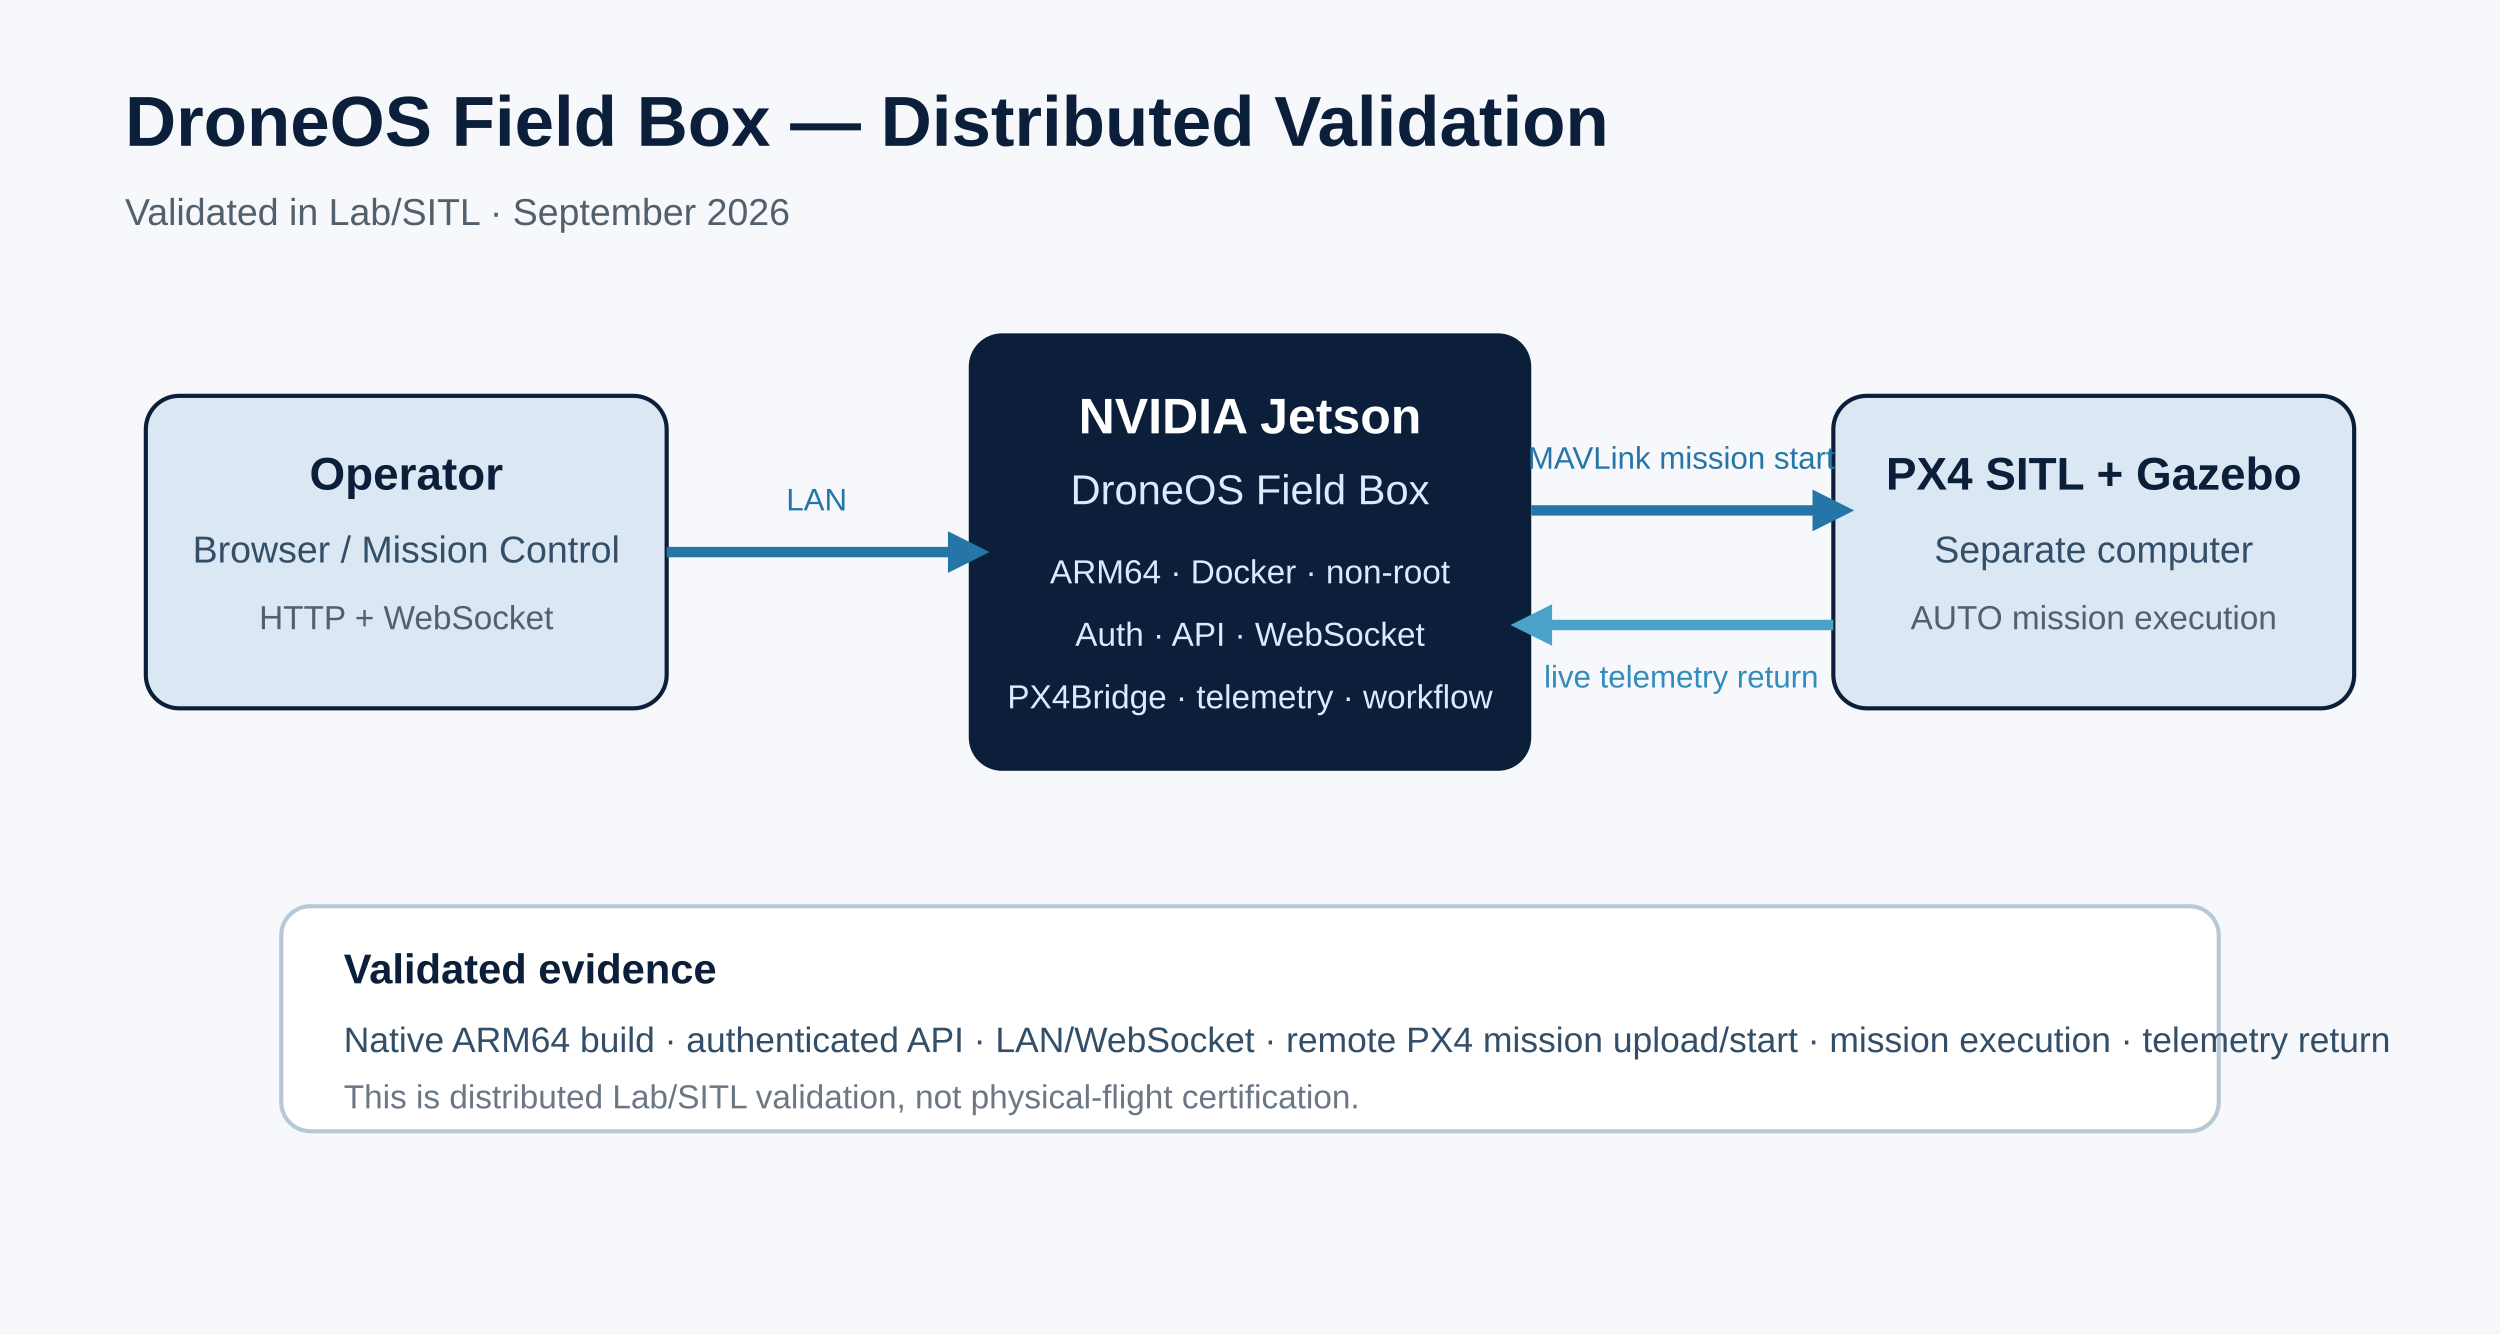
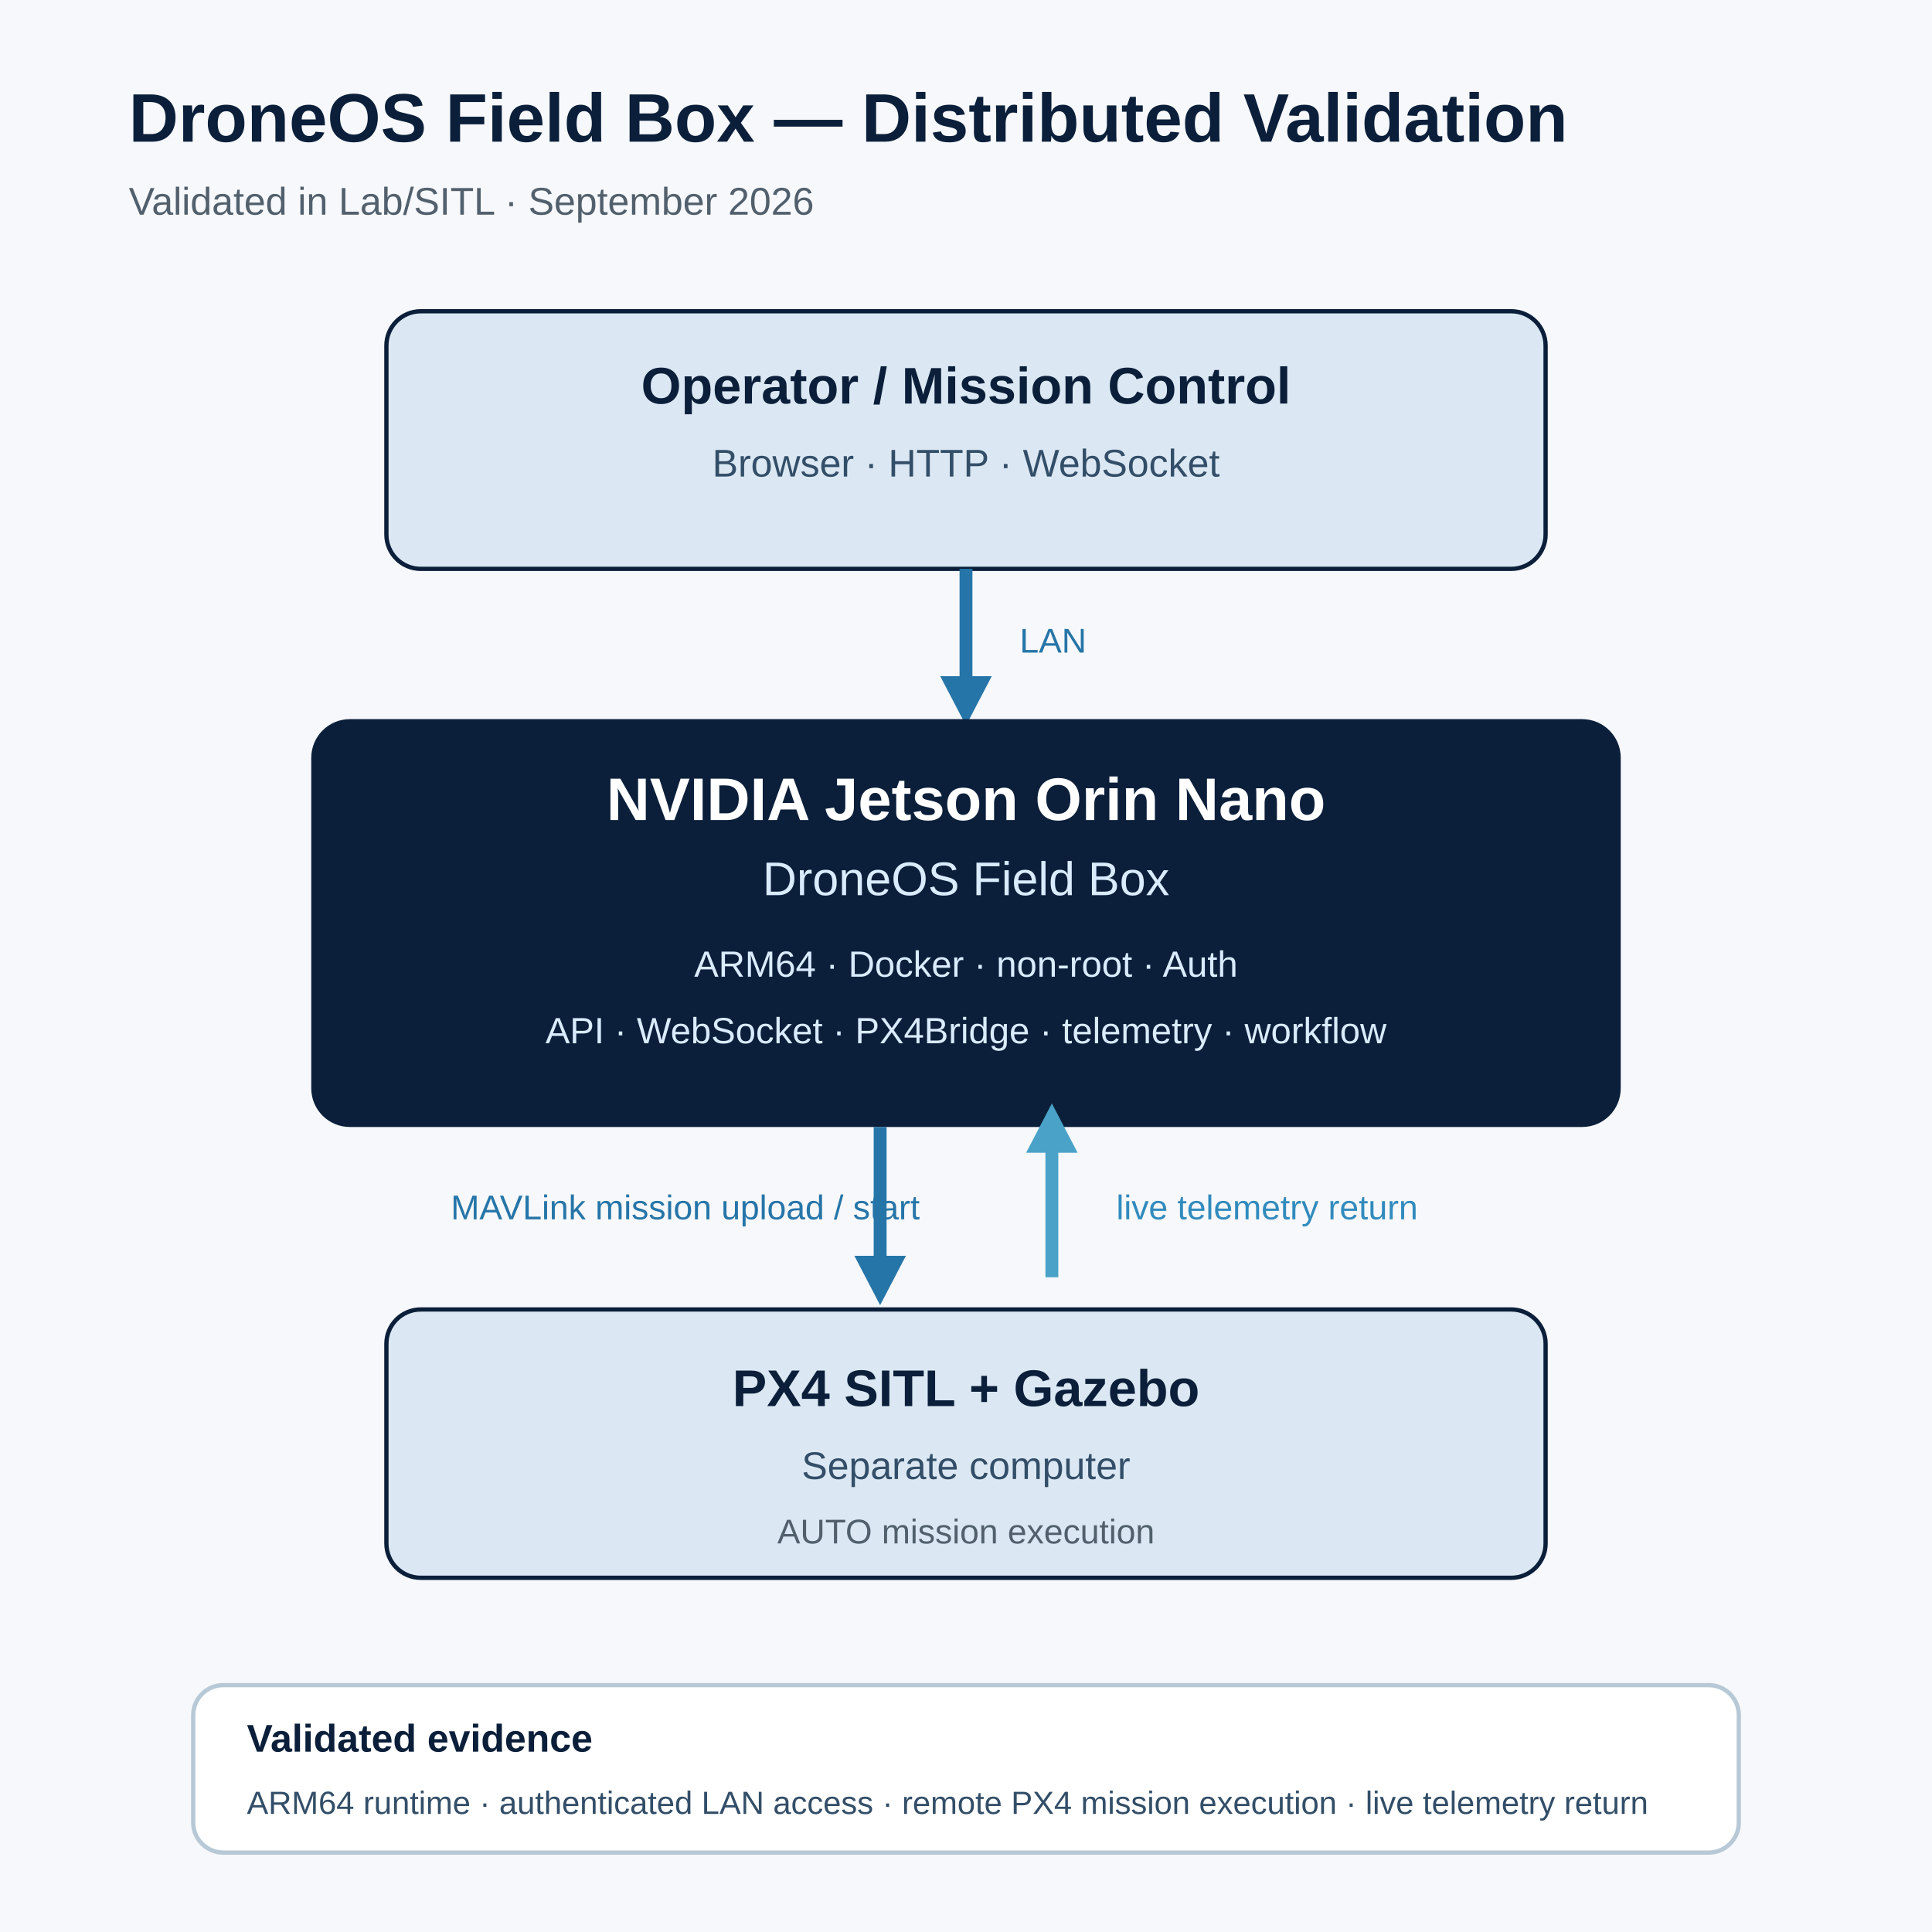
- <svg xmlns="http://www.w3.org/2000/svg" width="1200" height="640" viewBox="0 0 1200 640">
-   <rect width="1200" height="640" fill="#f6f8fb" />
-   <text x="60" y="70" font-family="Arial, Helvetica, sans-serif" font-size="34" font-weight="700" fill="#0b1f3a">DroneOS Field Box — Distributed Validation</text>
-   <text x="60" y="108" font-family="Arial, Helvetica, sans-serif" font-size="18" fill="#52606d">Validated in Lab/SITL · September 2026</text>
+ <svg xmlns="http://www.w3.org/2000/svg" width="900" height="900" viewBox="0 0 900 900" role="img" aria-labelledby="title desc">
+   <rect width="900" height="900" fill="#f6f8fb" />
  <g font-family="Arial, Helvetica, sans-serif">
-     <rect x="70" y="190" width="250" height="150" rx="16" fill="#dbe8f3" stroke="#0b1f3a" stroke-width="2" />
-     <text x="195" y="235" text-anchor="middle" font-size="22" font-weight="700" fill="#0b1f3a">Operator</text>
-     <text x="195" y="270" text-anchor="middle" font-size="18" fill="#334e68">Browser / Mission Control</text>
-     <text x="195" y="302" text-anchor="middle" font-size="16" fill="#52606d">HTTP + WebSocket</text>
-     <rect x="465" y="160" width="270" height="210" rx="16" fill="#0b1f3a" />
-     <text x="600" y="208" text-anchor="middle" font-size="24" font-weight="700" fill="#ffffff">NVIDIA Jetson</text>
-     <text x="600" y="242" text-anchor="middle" font-size="20" fill="#d9ecff">DroneOS Field Box</text>
-     <text x="600" y="280" text-anchor="middle" font-size="16" fill="#d9ecff">ARM64 · Docker · non-root</text>
-     <text x="600" y="310" text-anchor="middle" font-size="16" fill="#d9ecff">Auth · API · WebSocket</text>
-     <text x="600" y="340" text-anchor="middle" font-size="16" fill="#d9ecff">PX4Bridge · telemetry · workflow</text>
-     <rect x="880" y="190" width="250" height="150" rx="16" fill="#dbe8f3" stroke="#0b1f3a" stroke-width="2" />
-     <text x="1005" y="235" text-anchor="middle" font-size="22" font-weight="700" fill="#0b1f3a">PX4 SITL + Gazebo</text>
-     <text x="1005" y="270" text-anchor="middle" font-size="18" fill="#334e68">Separate computer</text>
-     <text x="1005" y="302" text-anchor="middle" font-size="16" fill="#52606d">AUTO mission execution</text>
-     <line x1="320" y1="265" x2="465" y2="265" stroke="#2675a8" stroke-width="5" />
-     <polygon points="455,255 475,265 455,275" fill="#2675a8" />
-     <text x="392" y="245" text-anchor="middle" font-size="15" fill="#2675a8">LAN</text>
-     <line x1="735" y1="245" x2="880" y2="245" stroke="#2675a8" stroke-width="5" />
-     <polygon points="870,235 890,245 870,255" fill="#2675a8" />
-     <text x="807" y="225" text-anchor="middle" font-size="15" fill="#2675a8">MAVLink mission start</text>
-     <line x1="880" y1="300" x2="735" y2="300" stroke="#4aa2c8" stroke-width="5" />
-     <polygon points="745,290 725,300 745,310" fill="#4aa2c8" />
-     <text x="807" y="330" text-anchor="middle" font-size="15" fill="#318bbd">live telemetry return</text>
+     <text x="60" y="66" font-size="32" font-weight="700" fill="#0b1f3a">DroneOS Field Box — Distributed Validation</text>
+     <text x="60" y="100" font-size="18" fill="#52606d">Validated in Lab/SITL · September 2026</text>
+     <rect x="180" y="145" width="540" height="120" rx="16" fill="#dbe8f3" stroke="#0b1f3a" stroke-width="2" />
+     <text x="450" y="188" text-anchor="middle" font-size="24" font-weight="700" fill="#0b1f3a">Operator / Mission Control</text>
+     <text x="450" y="222" text-anchor="middle" font-size="18" fill="#334e68">Browser · HTTP · WebSocket</text>
+     <line x1="450" y1="265" x2="450" y2="325" stroke="#2675a8" stroke-width="6" />
+     <polygon points="438,315 450,338 462,315" fill="#2675a8" />
+     <text x="475" y="304" font-size="16" fill="#2675a8">LAN</text>
+     <rect x="145" y="335" width="610" height="190" rx="18" fill="#0b1f3a" />
+     <text x="450" y="382" text-anchor="middle" font-size="28" font-weight="700" fill="#ffffff">NVIDIA Jetson Orin Nano</text>
+     <text x="450" y="417" text-anchor="middle" font-size="22" fill="#d9ecff">DroneOS Field Box</text>
+     <text x="450" y="455" text-anchor="middle" font-size="17" fill="#d9ecff">ARM64 · Docker · non-root · Auth</text>
+     <text x="450" y="486" text-anchor="middle" font-size="17" fill="#d9ecff">API · WebSocket · PX4Bridge · telemetry · workflow</text>
+     <line x1="410" y1="525" x2="410" y2="595" stroke="#2675a8" stroke-width="6" />
+     <polygon points="398,585 410,608 422,585" fill="#2675a8" />
+     <text x="210" y="568" font-size="16" fill="#2675a8">MAVLink mission upload / start</text>
+     <line x1="490" y1="595" x2="490" y2="525" stroke="#4aa2c8" stroke-width="6" />
+     <polygon points="478,537 490,514 502,537" fill="#4aa2c8" />
+     <text x="520" y="568" font-size="16" fill="#318bbd">live telemetry return</text>
+     <rect x="180" y="610" width="540" height="125" rx="16" fill="#dbe8f3" stroke="#0b1f3a" stroke-width="2" />
+     <text x="450" y="655" text-anchor="middle" font-size="24" font-weight="700" fill="#0b1f3a">PX4 SITL + Gazebo</text>
+     <text x="450" y="689" text-anchor="middle" font-size="18" fill="#334e68">Separate computer</text>
+     <text x="450" y="719" text-anchor="middle" font-size="16" fill="#52606d">AUTO mission execution</text>
+     <rect x="90" y="785" width="720" height="78" rx="14" fill="#ffffff" stroke="#b7c9d6" stroke-width="2" />
+     <text x="115" y="816" font-size="18" font-weight="700" fill="#0b1f3a">Validated evidence</text>
+     <text x="115" y="845" font-size="15" fill="#334e68">ARM64 runtime · authenticated LAN access · remote PX4 mission execution · live telemetry return</text>
  </g>
-   <rect x="135" y="435" width="930" height="108" rx="14" fill="#ffffff" stroke="#b7c9d6" stroke-width="2" />
-   <text x="165" y="472" font-family="Arial, Helvetica, sans-serif" font-size="20" font-weight="700" fill="#0b1f3a">Validated evidence</text>
-   <text x="165" y="505" font-family="Arial, Helvetica, sans-serif" font-size="17" fill="#334e68">Native ARM64 build · authenticated API · LAN/WebSocket · remote PX4 mission upload/start · mission execution · telemetry return</text>
-   <text x="165" y="532" font-family="Arial, Helvetica, sans-serif" font-size="16" fill="#6b7785">This is distributed Lab/SITL validation, not physical-flight certification.</text>
</svg>
